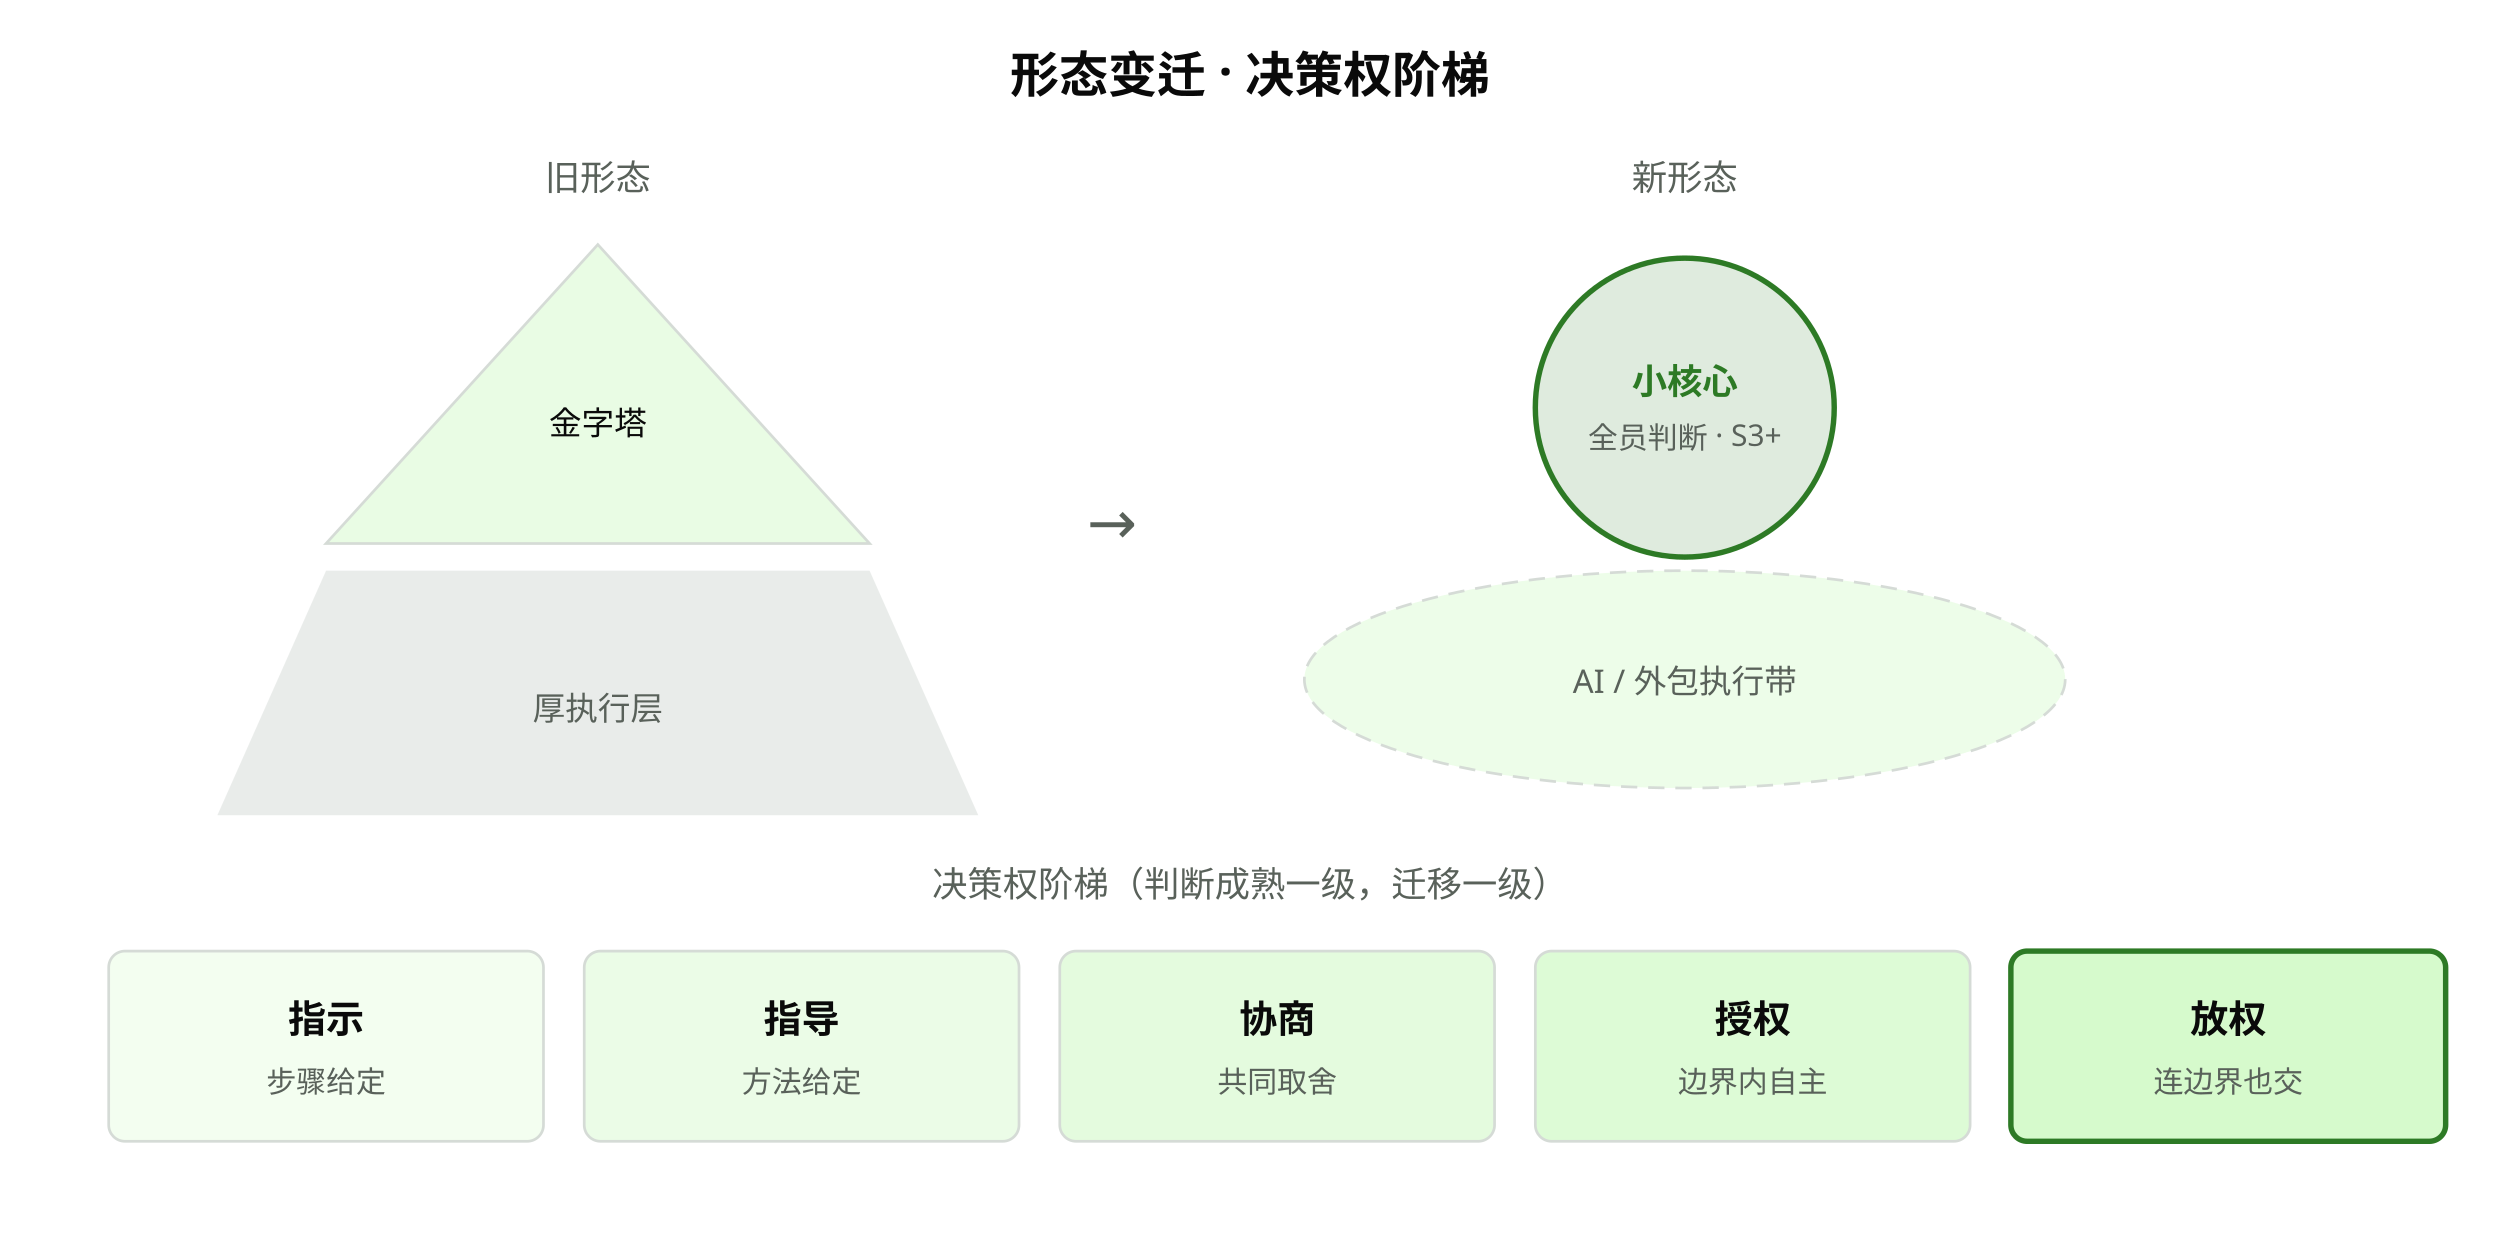
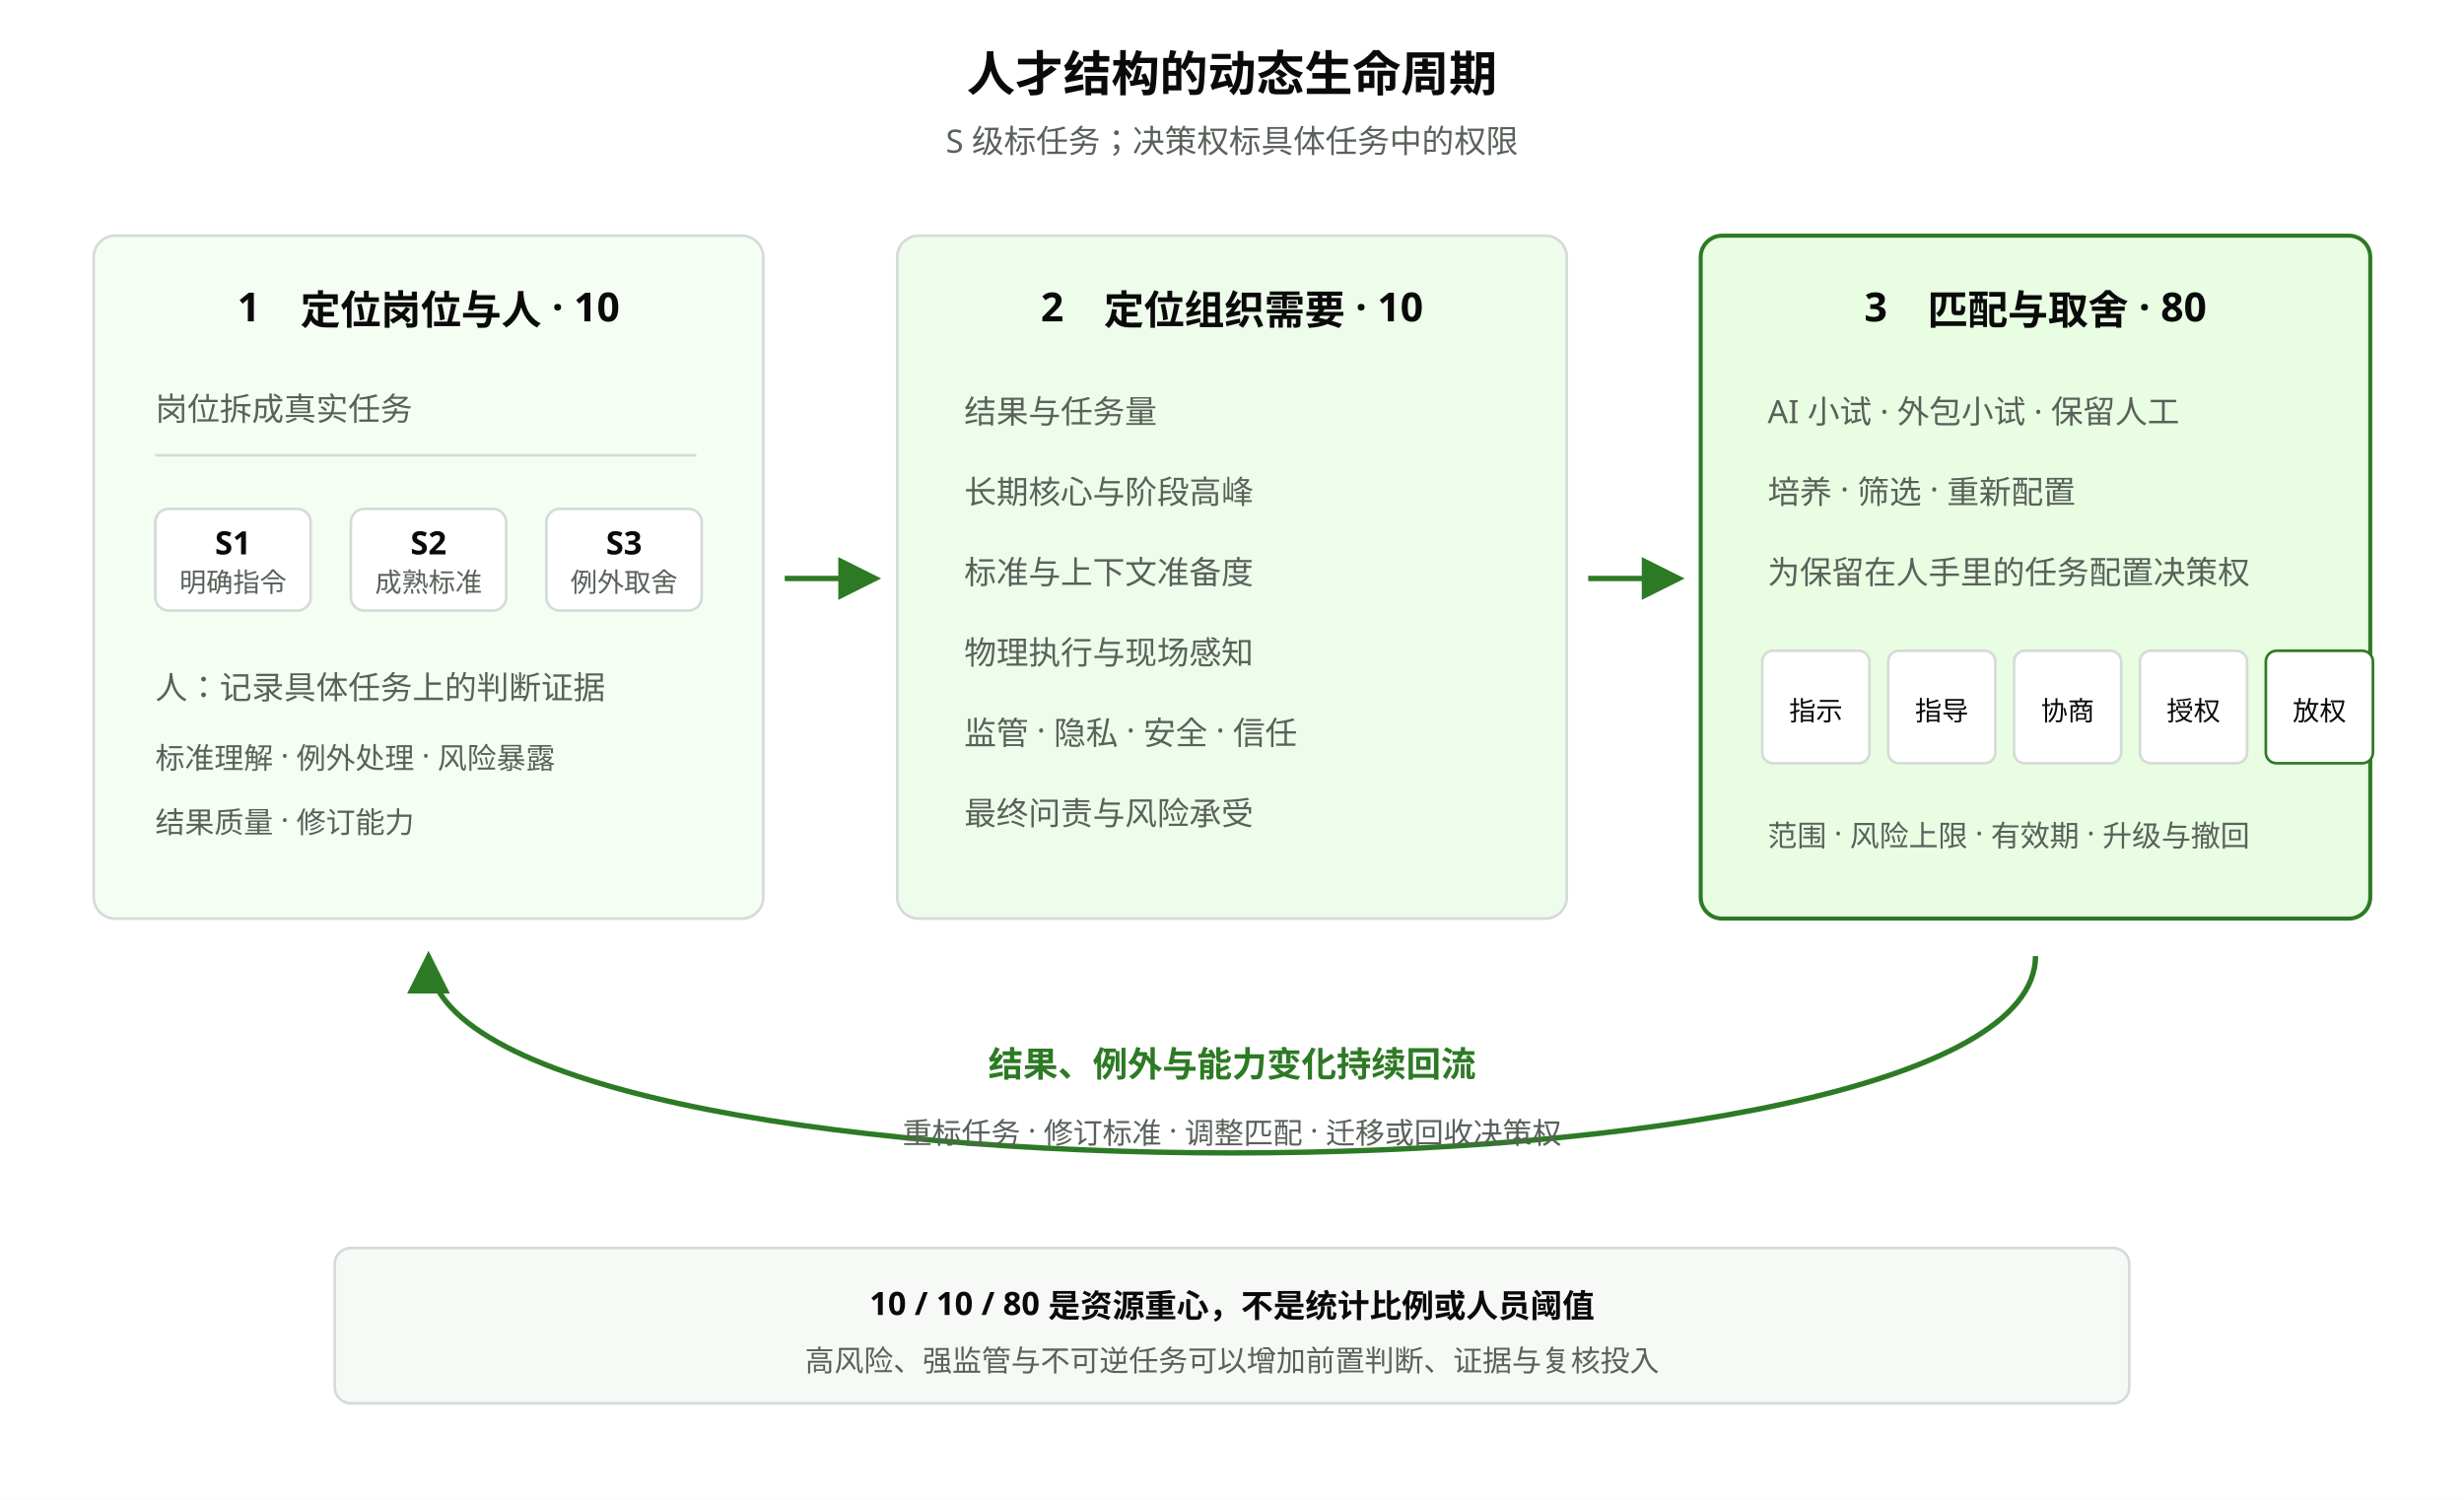
- <svg xmlns="http://www.w3.org/2000/svg" viewBox="0 0 920 460" role="img">
-   <rect width="920" height="460" fill="#fff" />
-   <text x="460" y="34" text-anchor="middle" font-family="PingFang SC, Microsoft YaHei, sans-serif" font-size="18" font-weight="700" fill="#0a0a0a">形态变迁 · 决策权阶梯</text>
-   <text x="220" y="70" text-anchor="middle" font-family="PingFang SC, Microsoft YaHei, sans-serif" font-size="13" fill="#59615a">旧形态</text>
-   <polygon points="220,90 320,200 120,200" fill="#6bed4a" fill-opacity="0.15" stroke="#d5dbd6" />
-   <text x="220" y="160" text-anchor="middle" font-family="PingFang SC, Microsoft YaHei, sans-serif" font-size="12" fill="#0a0a0a">金字塔</text>
-   <polygon points="120,210 320,210 360,300 80,300" fill="#d5dbd6" fill-opacity="0.5" />
-   <text x="220" y="265" text-anchor="middle" font-family="PingFang SC, Microsoft YaHei, sans-serif" font-size="12" fill="#59615a">厚执行层</text>
-   <text x="400" y="200" font-family="PingFang SC, Microsoft YaHei, sans-serif" font-size="22" fill="#59615a">→</text>
-   <text x="620" y="70" text-anchor="middle" font-family="PingFang SC, Microsoft YaHei, sans-serif" font-size="13" fill="#59615a">新形态</text>
-   <circle cx="620" cy="150" r="55" fill="#2d7a25" fill-opacity="0.15" stroke="#2d7a25" stroke-width="2" />
-   <text x="620" y="145" text-anchor="middle" font-family="PingFang SC, Microsoft YaHei, sans-serif" font-size="13" font-weight="700" fill="#2d7a25">小核心</text>
-   <text x="620" y="165" text-anchor="middle" font-family="PingFang SC, Microsoft YaHei, sans-serif" font-size="11" fill="#59615a">全员判断 · S3+</text>
-   <ellipse cx="620" cy="250" rx="140" ry="40" fill="#6bed4a" fill-opacity="0.12" stroke="#d5dbd6" stroke-dasharray="6 4" />
-   <text x="620" y="255" text-anchor="middle" font-family="PingFang SC, Microsoft YaHei, sans-serif" font-size="12" fill="#59615a">AI / 外包执行带</text>
-   <text x="460" y="330" text-anchor="middle" font-family="PingFang SC, Microsoft YaHei, sans-serif" font-size="13" fill="#59615a">决策权阶梯（判断成熟一级，迁移一级）</text>
+ <svg xmlns="http://www.w3.org/2000/svg" viewBox="0 0 920 560" role="img" aria-labelledby="title desc">
+   <defs>
+     <marker id="arrow" markerWidth="8" markerHeight="8" refX="7" refY="4" orient="auto">
+       <path d="M0,0 L8,4 L0,8 Z" fill="#2d7a25" />
+     </marker>
+   </defs>
+   <rect width="920" height="560" fill="#fff" />
  <g font-family="PingFang SC, Microsoft YaHei, sans-serif">
-     <rect x="40" y="350" width="160" height="70" rx="6" fill="#6bed4a" fill-opacity="0.08" stroke="#d5dbd6" stroke-width="1" />
-     <text x="120" y="380" text-anchor="middle" font-size="14" font-weight="700" fill="#0a0a0a">指示</text>
-     <text x="120" y="402" text-anchor="middle" font-size="11" fill="#59615a">步骤给定</text>
-     <rect x="215" y="350" width="160" height="70" rx="6" fill="#6bed4a" fill-opacity="0.13" stroke="#d5dbd6" stroke-width="1" />
-     <text x="295" y="380" text-anchor="middle" font-size="14" font-weight="700" fill="#0a0a0a">指导</text>
-     <text x="295" y="402" text-anchor="middle" font-size="11" fill="#59615a">方法给定</text>
-     <rect x="390" y="350" width="160" height="70" rx="6" fill="#6bed4a" fill-opacity="0.18" stroke="#d5dbd6" stroke-width="1" />
-     <text x="470" y="380" text-anchor="middle" font-size="14" font-weight="700" fill="#0a0a0a">协商</text>
-     <text x="470" y="402" text-anchor="middle" font-size="11" fill="#59615a">共同取舍</text>
-     <rect x="565" y="350" width="160" height="70" rx="6" fill="#6bed4a" fill-opacity="0.23" stroke="#d5dbd6" stroke-width="1" />
-     <text x="645" y="380" text-anchor="middle" font-size="14" font-weight="700" fill="#0a0a0a">授权</text>
-     <text x="645" y="402" text-anchor="middle" font-size="11" fill="#59615a">边界内自主</text>
-     <rect x="740" y="350" width="160" height="70" rx="6" fill="#6bed4a" fill-opacity="0.28" stroke="#2d7a25" stroke-width="2" />
-     <text x="820" y="380" text-anchor="middle" font-size="14" font-weight="700" fill="#0a0a0a">放权</text>
-     <text x="820" y="402" text-anchor="middle" font-size="11" fill="#59615a">连边界也交</text>
+     <text x="460" y="34" text-anchor="middle" font-size="18" font-weight="700" fill="#0a0a0a">人才结构的动态生命周期</text>
+     <text x="460" y="57" text-anchor="middle" font-size="12" fill="#59615a">S 级标任务；决策权标具体任务中的权限</text>
+     <rect x="35" y="88" width="250" height="255" rx="8" fill="#6bed4a" fill-opacity="0.07" stroke="#d5dbd6" />
+     <text x="160" y="120" text-anchor="middle" font-size="15" font-weight="700" fill="#0a0a0a">1　定位岗位与人 · 10</text>
+     <text x="58" y="157" font-size="12" fill="#59615a">岗位拆成真实任务</text>
+     <line x1="58" y1="170" x2="260" y2="170" stroke="#d5dbd6" />
+     <rect x="58" y="190" width="58" height="38" rx="5" fill="#fff" stroke="#d5dbd6" />
+     <rect x="131" y="190" width="58" height="38" rx="5" fill="#fff" stroke="#d5dbd6" />
+     <rect x="204" y="190" width="58" height="38" rx="5" fill="#fff" stroke="#d5dbd6" />
+     <text x="87" y="207" text-anchor="middle" font-size="12" font-weight="700" fill="#0a0a0a">S1</text>
+     <text x="87" y="221" text-anchor="middle" font-size="10" fill="#59615a">明确指令</text>
+     <text x="160" y="207" text-anchor="middle" font-size="12" font-weight="700" fill="#0a0a0a">S2</text>
+     <text x="160" y="221" text-anchor="middle" font-size="10" fill="#59615a">成熟标准</text>
+     <text x="233" y="207" text-anchor="middle" font-size="12" font-weight="700" fill="#0a0a0a">S3</text>
+     <text x="233" y="221" text-anchor="middle" font-size="10" fill="#59615a">例外取舍</text>
+     <text x="58" y="261" font-size="12" fill="#59615a">人：记录具体任务上的判断证据</text>
+     <text x="58" y="287" font-size="11" fill="#59615a">标准理解 · 例外处理 · 风险暴露</text>
+     <text x="58" y="311" font-size="11" fill="#59615a">结果质量 · 修订能力</text>
+     <line x1="293" y1="216" x2="327" y2="216" stroke="#2d7a25" stroke-width="2" marker-end="url(#arrow)" />
+     <rect x="335" y="88" width="250" height="255" rx="8" fill="#6bed4a" fill-opacity="0.11" stroke="#d5dbd6" />
+     <text x="460" y="120" text-anchor="middle" font-size="15" font-weight="700" fill="#0a0a0a">2　定位组织需要 · 10</text>
+     <text x="360" y="158" font-size="12" fill="#59615a">结果与任务量</text>
+     <text x="360" y="188" font-size="12" fill="#59615a">长期核心与阶段高峰</text>
+     <text x="360" y="218" font-size="12" fill="#59615a">标准与上下文准备度</text>
+     <text x="360" y="248" font-size="12" fill="#59615a">物理执行与现场感知</text>
+     <text x="360" y="278" font-size="12" fill="#59615a">监管 · 隐私 · 安全 · 信任</text>
+     <text x="360" y="308" font-size="12" fill="#59615a">最终问责与风险承受</text>
+     <line x1="593" y1="216" x2="627" y2="216" stroke="#2d7a25" stroke-width="2" marker-end="url(#arrow)" />
+     <rect x="635" y="88" width="250" height="255" rx="8" fill="#6bed4a" fill-opacity="0.16" stroke="#2d7a25" stroke-width="1.5" />
+     <text x="760" y="120" text-anchor="middle" font-size="15" font-weight="700" fill="#0a0a0a">3　匹配与取舍 · 80</text>
+     <text x="660" y="158" font-size="12" fill="#59615a">AI 小试 · 外包小试 · 保留人工</text>
+     <text x="660" y="188" font-size="12" fill="#59615a">培养 · 筛选 · 重新配置</text>
+     <text x="660" y="218" font-size="12" fill="#59615a">为保留在人手里的任务配置决策权</text>
+     <rect x="658" y="243" width="40" height="42" rx="4" fill="#fff" stroke="#d5dbd6" />
+     <rect x="705" y="243" width="40" height="42" rx="4" fill="#fff" stroke="#d5dbd6" />
+     <rect x="752" y="243" width="40" height="42" rx="4" fill="#fff" stroke="#d5dbd6" />
+     <rect x="799" y="243" width="40" height="42" rx="4" fill="#fff" stroke="#d5dbd6" />
+     <rect x="846" y="243" width="40" height="42" rx="4" fill="#fff" stroke="#2d7a25" />
+     <text x="678" y="269" text-anchor="middle" font-size="10" fill="#0a0a0a">指示</text>
+     <text x="725" y="269" text-anchor="middle" font-size="10" fill="#0a0a0a">指导</text>
+     <text x="772" y="269" text-anchor="middle" font-size="10" fill="#0a0a0a">协商</text>
+     <text x="819" y="269" text-anchor="middle" font-size="10" fill="#0a0a0a">授权</text>
+     <text x="866" y="269" text-anchor="middle" font-size="10" fill="#0a0a0a">放权</text>
+     <text x="660" y="316" font-size="11" fill="#59615a">范围 · 风险上限 · 有效期 · 升级与撤回</text>
+     <path d="M760 357 C760 455 160 455 160 357" fill="none" stroke="#2d7a25" stroke-width="2" marker-end="url(#arrow)" />
+     <text x="460" y="402" text-anchor="middle" font-size="13" font-weight="700" fill="#2d7a25">结果、例外与能力变化持续回流</text>
+     <text x="460" y="427" text-anchor="middle" font-size="11" fill="#59615a">重标任务 · 修订标准 · 调整匹配 · 迁移或回收决策权</text>
+     <rect x="125" y="466" width="670" height="58" rx="6" fill="#f7f9f7" stroke="#d5dbd6" />
+     <text x="460" y="491" text-anchor="middle" font-size="12" font-weight="700" fill="#0a0a0a">10 / 10 / 80 是资源重心，不是统计比例或人员阈值</text>
+     <text x="460" y="512" text-anchor="middle" font-size="11" fill="#59615a">高风险、强监管与不可逆任务可以增加前置判断、证据与复核投入</text>
  </g>
</svg>
